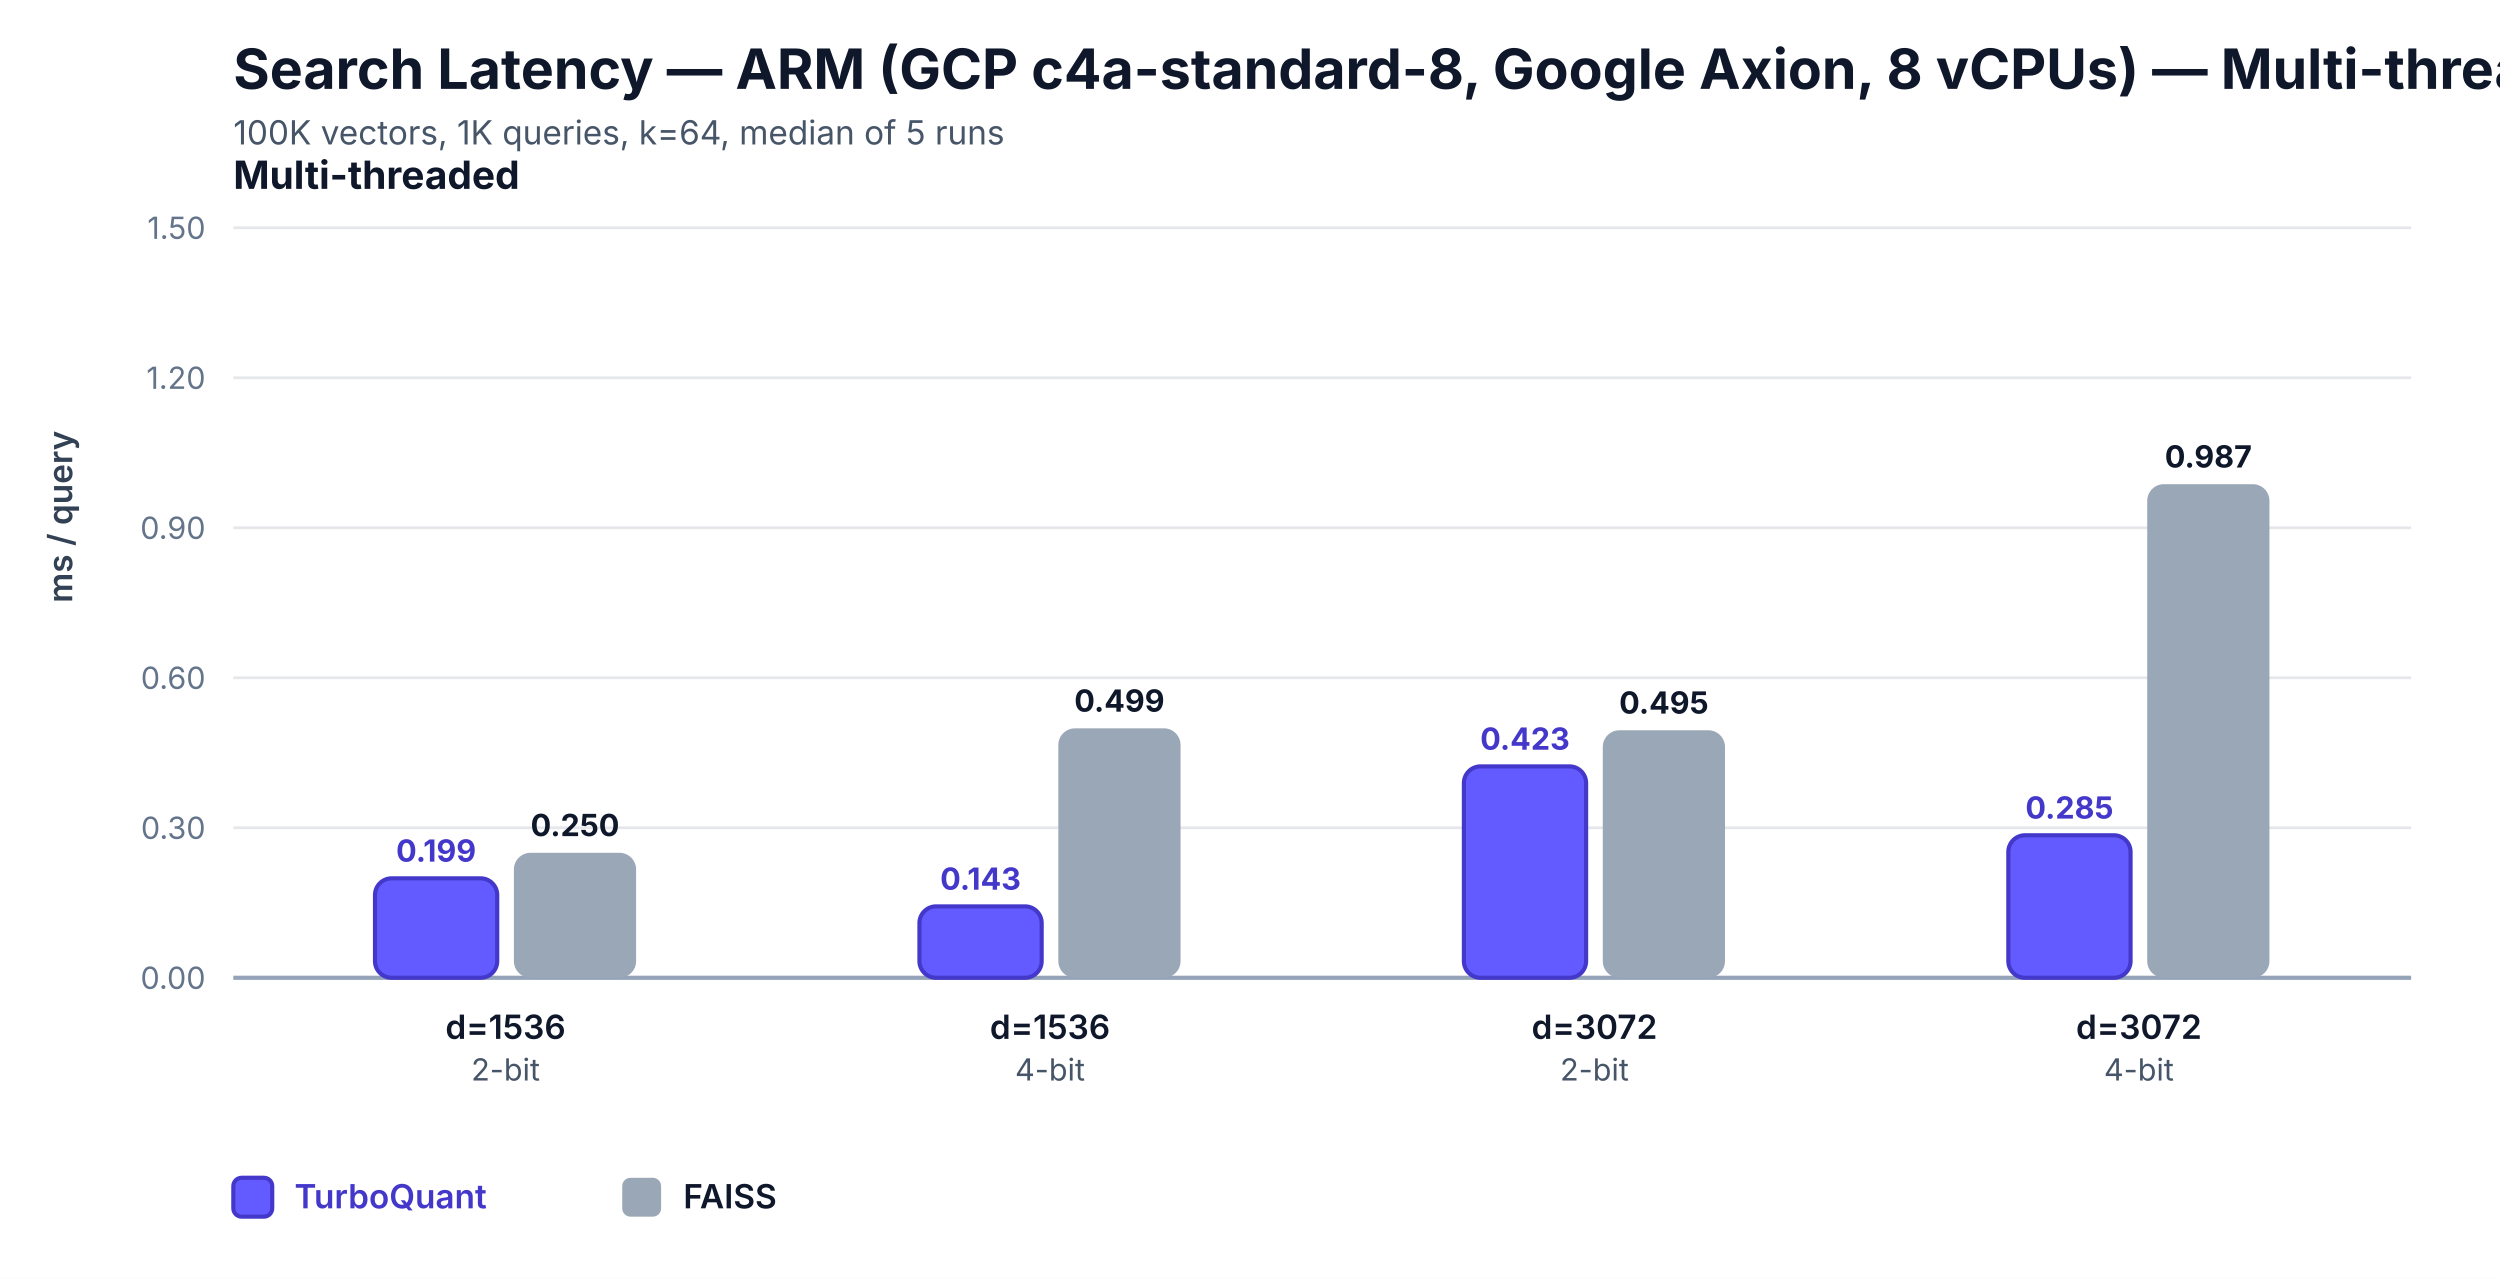
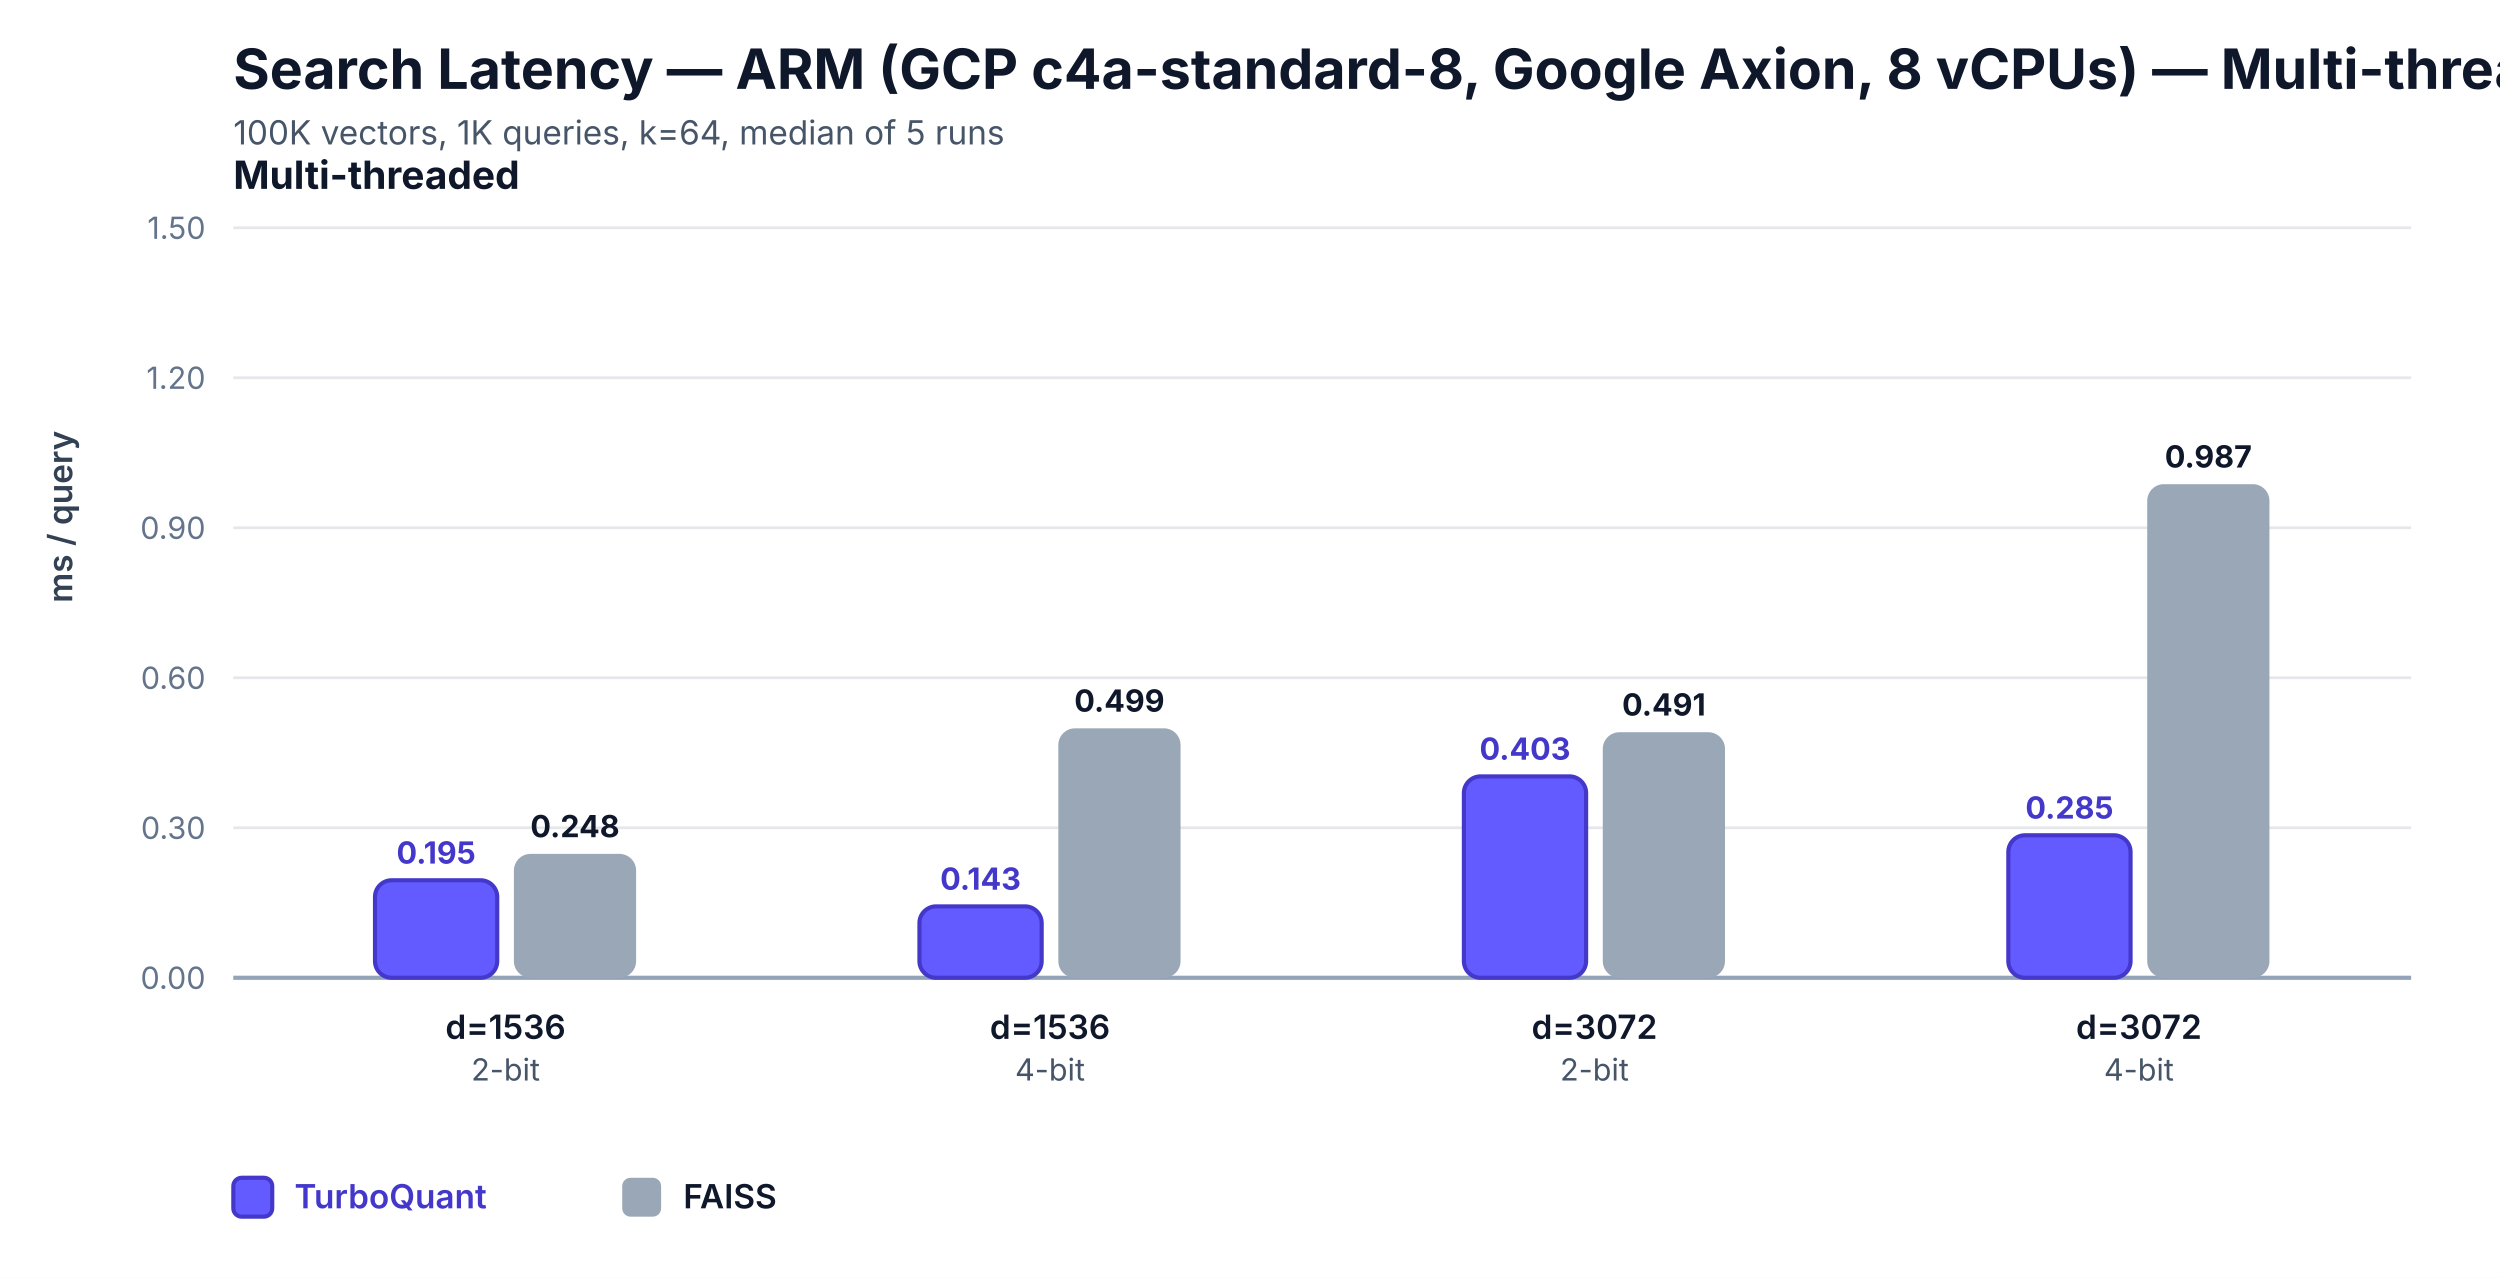
<svg xmlns="http://www.w3.org/2000/svg" width="900" height="460" viewBox="0 0 900 460" role="img" aria-label="Search Latency — ARM (GCP c4a-standard-8, Google Axion, 8 vCPUs) — Multi-threaded">
  <style>
  .title { font: 700 20px -apple-system, BlinkMacSystemFont, "Segoe UI", sans-serif; fill: #0f172a; }
  .subtitle { font: 400 12px -apple-system, BlinkMacSystemFont, "Segoe UI", sans-serif; fill: #475569; }
  .panel { font: 700 14px -apple-system, BlinkMacSystemFont, "Segoe UI", sans-serif; fill: #0f172a; }
  .label { font: 600 12px -apple-system, BlinkMacSystemFont, "Segoe UI", sans-serif; fill: #0f172a; }
  .secondary { font: 400 11px -apple-system, BlinkMacSystemFont, "Segoe UI", sans-serif; fill: #475569; }
  .tick { font: 400 11px -apple-system, BlinkMacSystemFont, "Segoe UI", sans-serif; fill: #64748b; }
  .value { font: 700 11px -apple-system, BlinkMacSystemFont, "Segoe UI", sans-serif; fill: #0f172a; }
  .value-accent { font: 700 11px -apple-system, BlinkMacSystemFont, "Segoe UI", sans-serif; fill: #4338ca; }
  .axis { font: 600 12px -apple-system, BlinkMacSystemFont, "Segoe UI", sans-serif; fill: #334155; }
  .legend { font: 600 12px -apple-system, BlinkMacSystemFont, "Segoe UI", sans-serif; fill: #0f172a; }
</style>
  <rect width="100%" height="100%" fill="#ffffff" />
  <text x="84" y="32" class="title">Search Latency — ARM (GCP c4a-standard-8, Google Axion, 8 vCPUs) — Multi-threaded</text>
  <text x="84" y="52" class="subtitle">100K vectors, 1K queries, k=64, median of 5 runs</text>
  <line x1="84" y1="352.0" x2="868" y2="352.0" stroke="#e5e7eb" stroke-width="1" />
  <text x="74" y="356.0" text-anchor="end" class="tick">0.00</text>
  <line x1="84" y1="298.0" x2="868" y2="298.0" stroke="#e5e7eb" stroke-width="1" />
  <text x="74" y="302.0" text-anchor="end" class="tick">0.30</text>
  <line x1="84" y1="244.0" x2="868" y2="244.0" stroke="#e5e7eb" stroke-width="1" />
  <text x="74" y="248.0" text-anchor="end" class="tick">0.60</text>
  <line x1="84" y1="190.0" x2="868" y2="190.0" stroke="#e5e7eb" stroke-width="1" />
  <text x="74" y="194.0" text-anchor="end" class="tick">0.90</text>
  <line x1="84" y1="136.0" x2="868" y2="136.0" stroke="#e5e7eb" stroke-width="1" />
  <text x="74" y="140.0" text-anchor="end" class="tick">1.20</text>
  <line x1="84" y1="82.0" x2="868" y2="82.0" stroke="#e5e7eb" stroke-width="1" />
  <text x="74" y="86.0" text-anchor="end" class="tick">1.50</text>
  <line x1="84" y1="352.0" x2="868" y2="352.0" stroke="#94a3b8" stroke-width="1.5" />
  <text x="84" y="68" class="panel">Multi-threaded</text>
-   <rect x="135.0" y="316.2" width="44" height="35.8" rx="6" fill="#635bff" stroke="#4338ca" stroke-width="1.5" />
-   <rect x="185.0" y="307.0" width="44" height="45.0" rx="6" fill="#9aa7b6" />
-   <text x="157.0" y="310.2" text-anchor="middle" class="value-accent">0.199</text>
-   <text x="207.0" y="301.0" text-anchor="middle" class="value">0.250</text>
+   <rect x="135.0" y="316.9" width="44" height="35.1" rx="6" fill="#635bff" stroke="#4338ca" stroke-width="1.5" />
+   <rect x="185.0" y="307.4" width="44" height="44.6" rx="6" fill="#9aa7b6" />
+   <text x="157.0" y="310.9" text-anchor="middle" class="value-accent">0.195</text>
+   <text x="207.0" y="301.4" text-anchor="middle" class="value">0.248</text>
  <text x="182.0" y="374" text-anchor="middle" class="label">d=1536</text>
  <text x="182.0" y="389" text-anchor="middle" class="secondary">2-bit</text>
  <rect x="331.0" y="326.3" width="44" height="25.7" rx="6" fill="#635bff" stroke="#4338ca" stroke-width="1.5" />
  <rect x="381.0" y="262.2" width="44" height="89.8" rx="6" fill="#9aa7b6" />
  <text x="353.0" y="320.3" text-anchor="middle" class="value-accent">0.143</text>
  <text x="403.0" y="256.2" text-anchor="middle" class="value">0.499</text>
  <text x="378.0" y="374" text-anchor="middle" class="label">d=1536</text>
  <text x="378.0" y="389" text-anchor="middle" class="secondary">4-bit</text>
-   <rect x="527.0" y="275.9" width="44" height="76.1" rx="6" fill="#635bff" stroke="#4338ca" stroke-width="1.5" />
-   <rect x="577.0" y="262.9" width="44" height="89.1" rx="6" fill="#9aa7b6" />
-   <text x="549.0" y="269.9" text-anchor="middle" class="value-accent">0.423</text>
-   <text x="599.0" y="256.9" text-anchor="middle" class="value">0.495</text>
+   <rect x="527.0" y="279.5" width="44" height="72.5" rx="6" fill="#635bff" stroke="#4338ca" stroke-width="1.5" />
+   <rect x="577.0" y="263.6" width="44" height="88.4" rx="6" fill="#9aa7b6" />
+   <text x="549.0" y="273.5" text-anchor="middle" class="value-accent">0.403</text>
+   <text x="599.0" y="257.6" text-anchor="middle" class="value">0.491</text>
  <text x="574.0" y="374" text-anchor="middle" class="label">d=3072</text>
  <text x="574.0" y="389" text-anchor="middle" class="secondary">2-bit</text>
  <rect x="723.0" y="300.7" width="44" height="51.3" rx="6" fill="#635bff" stroke="#4338ca" stroke-width="1.5" />
  <rect x="773.0" y="174.3" width="44" height="177.7" rx="6" fill="#9aa7b6" />
  <text x="745.0" y="294.7" text-anchor="middle" class="value-accent">0.285</text>
  <text x="795.0" y="168.3" text-anchor="middle" class="value">0.987</text>
  <text x="770.0" y="374" text-anchor="middle" class="label">d=3072</text>
  <text x="770.0" y="389" text-anchor="middle" class="secondary">4-bit</text>
  <text x="26" y="217.0" transform="rotate(-90, 26, 217.0)" class="axis">ms / query</text>
  <rect x="84" y="424" width="14" height="14" rx="3" fill="#635bff" stroke="#4338ca" stroke-width="1.5" />
  <text x="106" y="435" class="legend" style="fill: #4338ca;">TurboQuant</text>
  <rect x="224" y="424" width="14" height="14" rx="3" fill="#9aa7b6" />
  <text x="246" y="435" class="legend">FAISS</text>
</svg>
